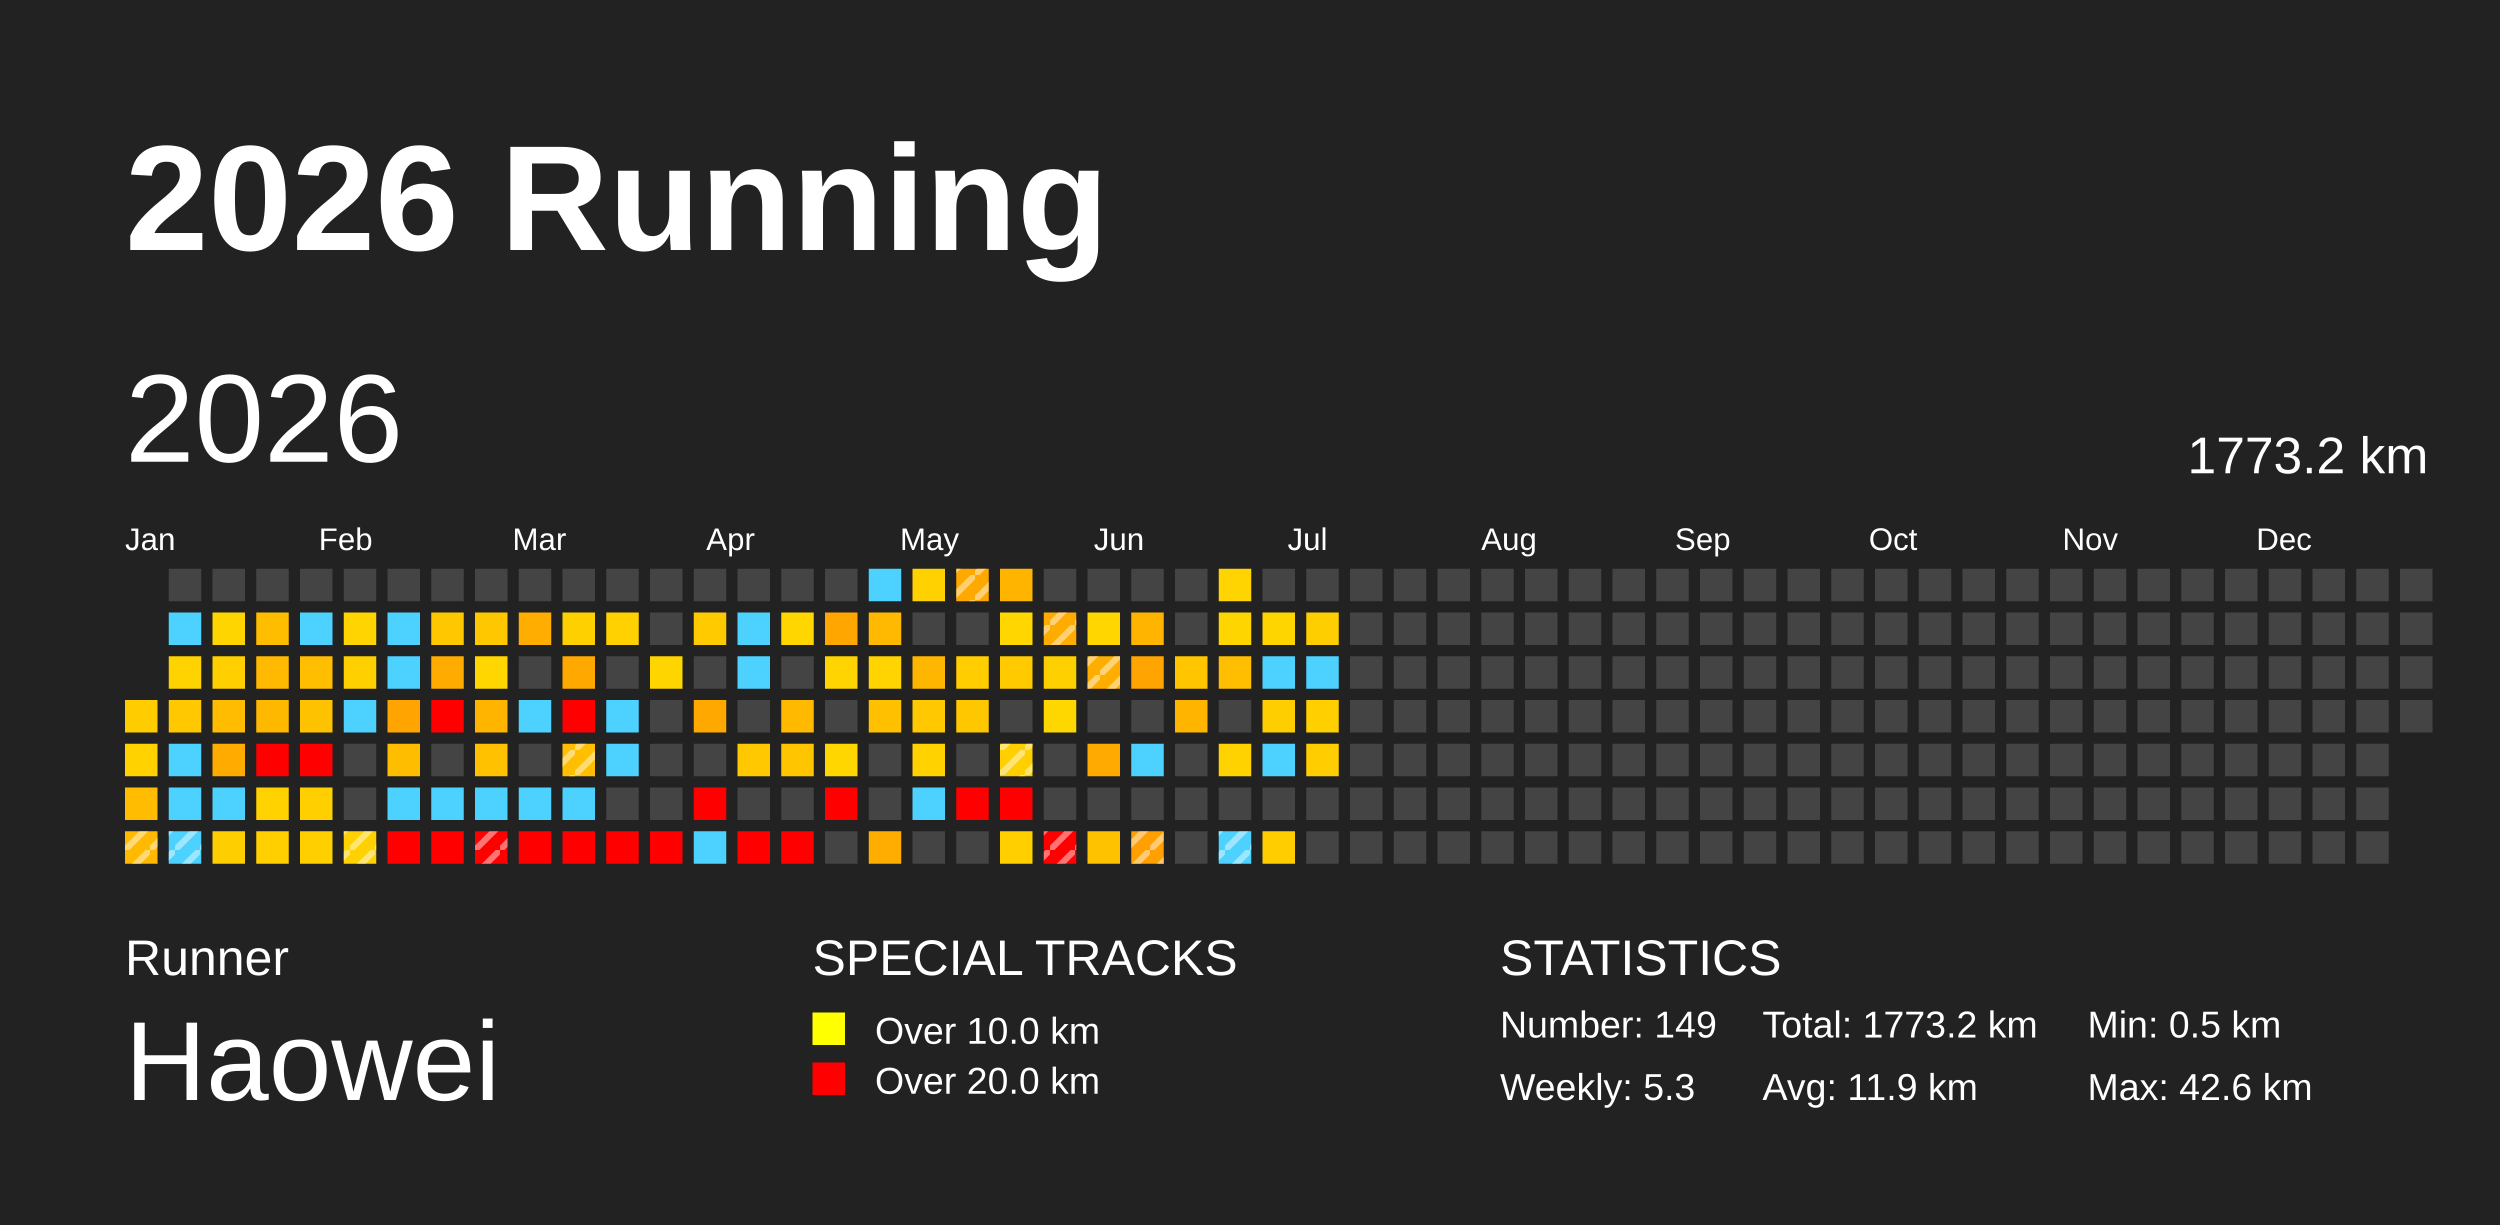
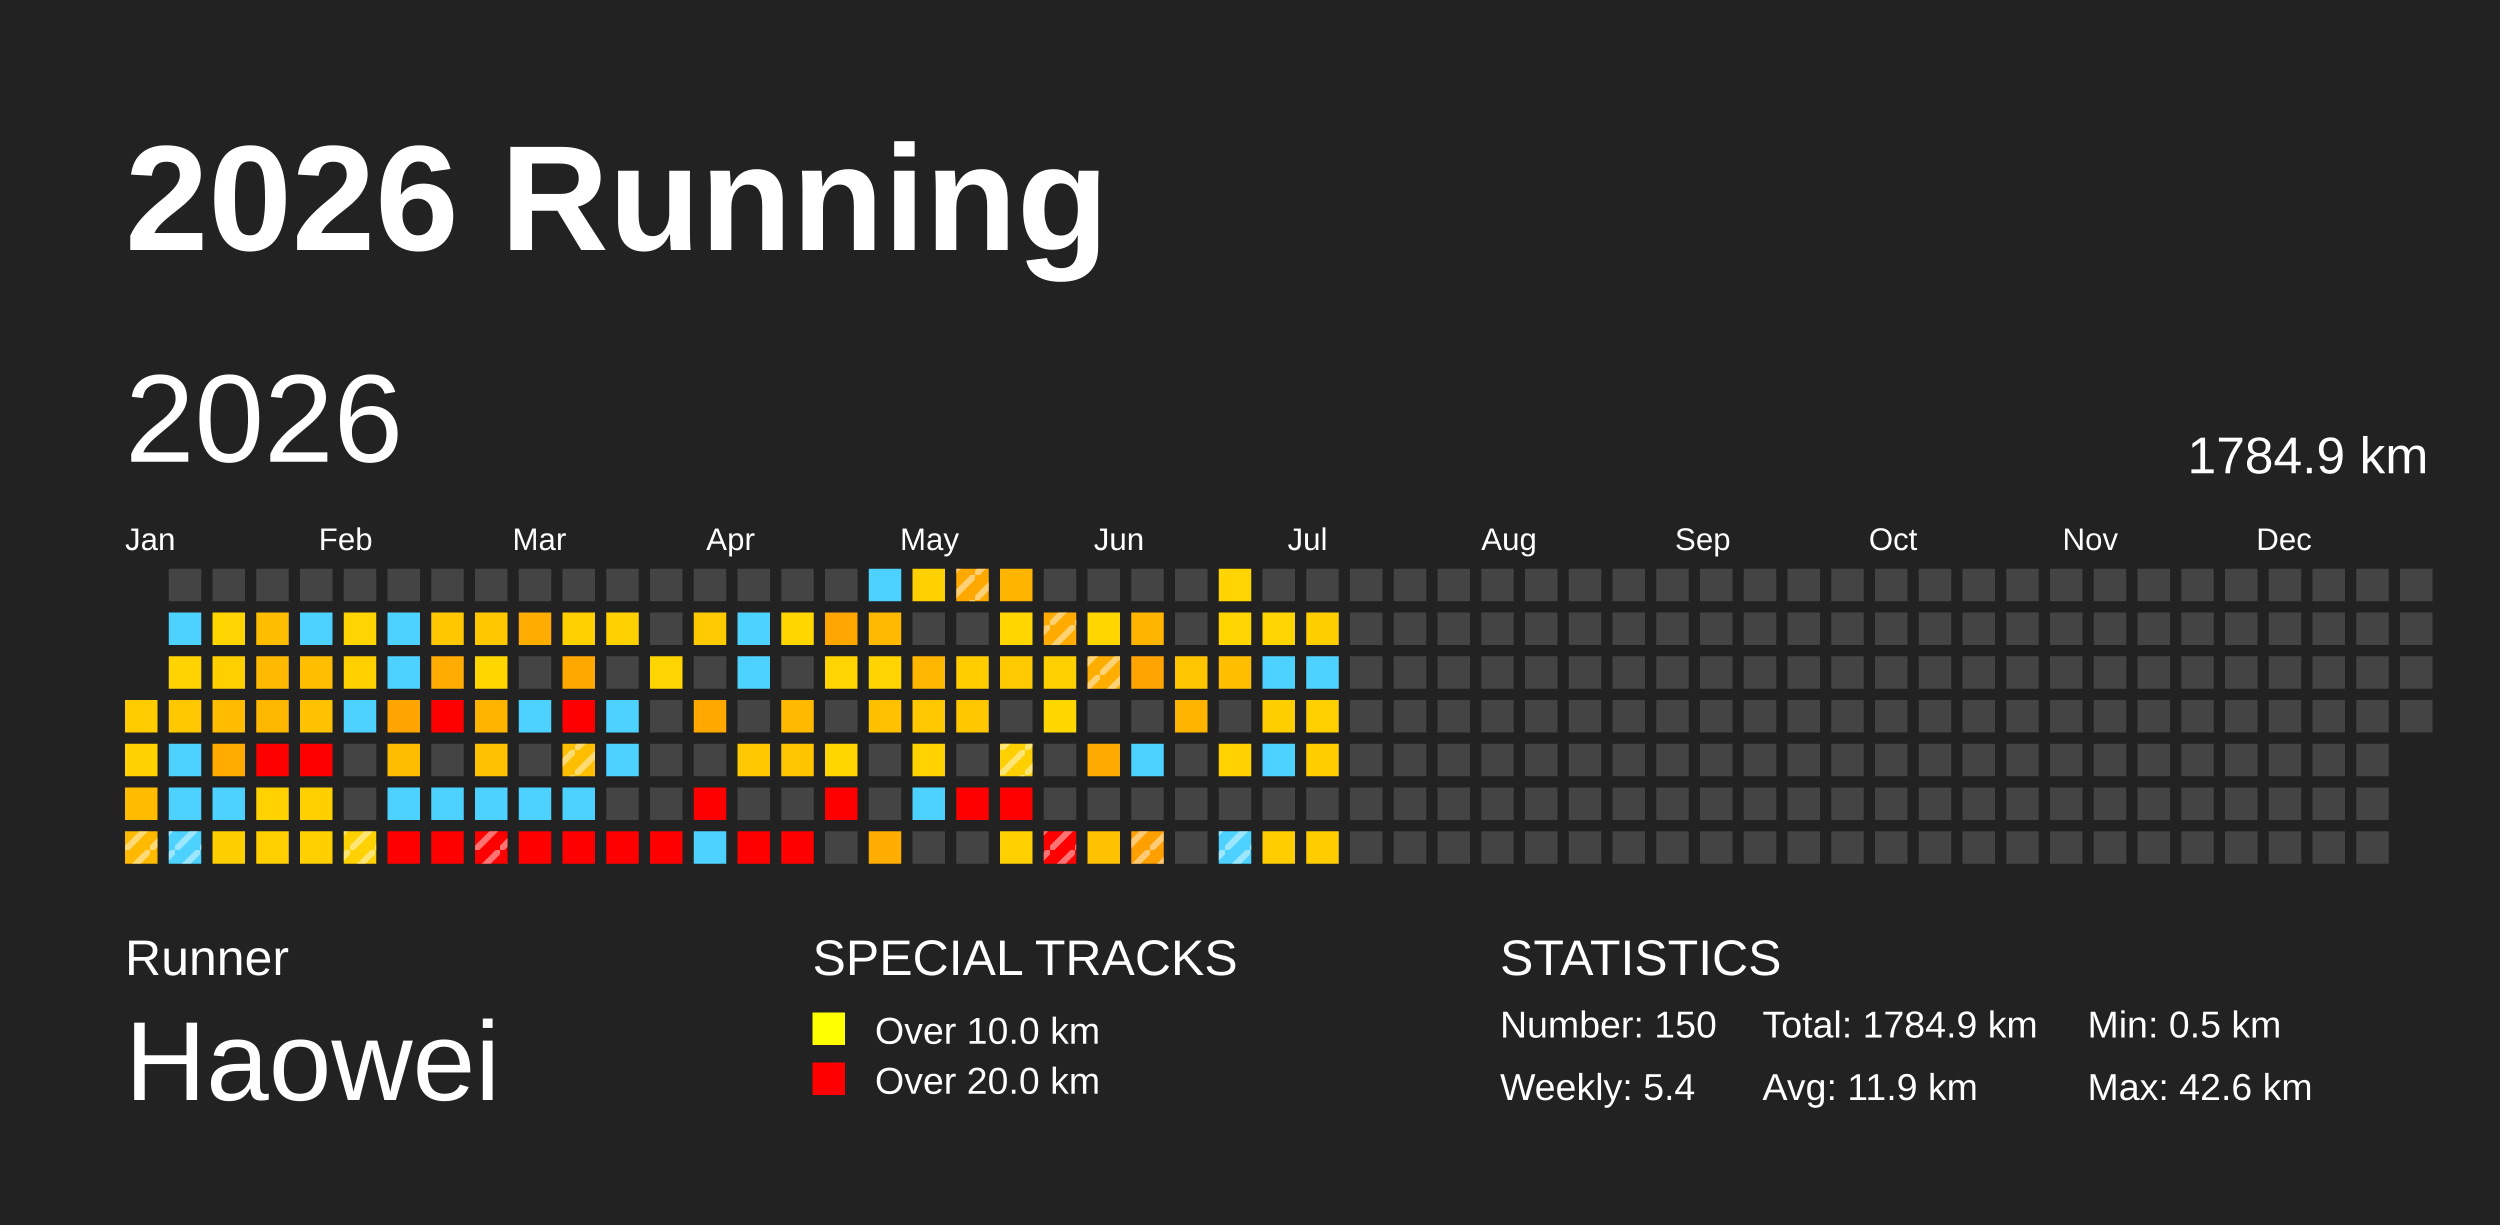
<svg xmlns="http://www.w3.org/2000/svg" baseProfile="full" height="98mm" version="1.1" viewBox="0,0,200,98" width="200mm">
  <defs>
    <pattern height="2" id="indoor-stripe" patternUnits="userSpaceOnUse" width="2">
      <line stroke="white" stroke-opacity="0.45" stroke-width="0.5" x1="0" x2="2" y1="2" y2="0" />
    </pattern>
  </defs>
  <rect fill="#222222" height="98" width="200" x="0" y="0" />
  <text fill="#FFFFFF" style="font-size:12px; font-family:Arial; font-weight:bold;" x="10" y="20">2026 Running</text>
  <text fill="#FFFFFF" style="font-size:4px; font-family:Arial" x="10" y="78">Runner</text>
  <text fill="#FFFFFF" style="font-size:9px; font-family:Arial" x="10" y="88">Haowei</text>
  <text fill="#FFFFFF" style="font-size:4px; font-family:Arial" x="65" y="78">SPECIAL TRACKS</text>
  <rect fill="yellow" height="2.6" width="2.6" x="65" y="81" />
  <text fill="#FFFFFF" style="font-size:3px; font-family:Arial" x="70" y="83.5">Over 10.0 km</text>
  <rect fill="red" height="2.6" width="2.6" x="65" y="85" />
  <text fill="#FFFFFF" style="font-size:3px; font-family:Arial" x="70" y="87.5">Over 20.0 km</text>
  <text fill="#FFFFFF" style="font-size:4px; font-family:Arial" x="120" y="78">STATISTICS</text>
-   <text fill="#FFFFFF" style="font-size:3px; font-family:Arial" x="120" y="83">Number: 149</text>
-   <text fill="#FFFFFF" style="font-size:3px; font-family:Arial" x="120" y="88">Weekly: 5.3</text>
-   <text fill="#FFFFFF" style="font-size:3px; font-family:Arial" x="141" y="83">Total: 1773.2 km</text>
+   <text fill="#FFFFFF" style="font-size:3px; font-family:Arial" x="120" y="83">Number: 150</text>
+   <text fill="#FFFFFF" style="font-size:3px; font-family:Arial" x="120" y="88">Weekly: 5.4</text>
+   <text fill="#FFFFFF" style="font-size:3px; font-family:Arial" x="141" y="83">Total: 1784.9 km</text>
  <text fill="#FFFFFF" style="font-size:3px; font-family:Arial" x="141" y="88">Avg: 11.9 km</text>
  <text fill="#FFFFFF" style="font-size:3px; font-family:Arial" x="167" y="83">Min: 0.5 km</text>
  <text fill="#FFFFFF" style="font-size:3px; font-family:Arial" x="167" y="88">Max: 42.6 km</text>
  <text dominant-baseline="hanging" fill="#FFFFFF" style="font-size:10.0px; font-family:Arial;" x="10" y="30">2026</text>
-   <text dominant-baseline="hanging" fill="#FFFFFF" style="font-size:4.125px; font-family:Arial;" x="175" y="35">1773.2 km</text>
+   <text dominant-baseline="hanging" fill="#FFFFFF" style="font-size:4.125px; font-family:Arial;" x="175" y="35">1784.9 km</text>
  <text fill="#FFFFFF" style="font-size:2.5px; font-family:Arial" x="10.0" y="44">Jan</text>
  <text fill="#FFFFFF" style="font-size:2.5px; font-family:Arial" x="25.5" y="44">Feb</text>
  <text fill="#FFFFFF" style="font-size:2.5px; font-family:Arial" x="41.0" y="44">Mar</text>
  <text fill="#FFFFFF" style="font-size:2.5px; font-family:Arial" x="56.5" y="44">Apr</text>
  <text fill="#FFFFFF" style="font-size:2.5px; font-family:Arial" x="72.0" y="44">May</text>
  <text fill="#FFFFFF" style="font-size:2.5px; font-family:Arial" x="87.5" y="44">Jun</text>
  <text fill="#FFFFFF" style="font-size:2.5px; font-family:Arial" x="103.0" y="44">Jul</text>
  <text fill="#FFFFFF" style="font-size:2.5px; font-family:Arial" x="118.5" y="44">Aug</text>
  <text fill="#FFFFFF" style="font-size:2.5px; font-family:Arial" x="134.0" y="44">Sep</text>
  <text fill="#FFFFFF" style="font-size:2.5px; font-family:Arial" x="149.5" y="44">Oct</text>
  <text fill="#FFFFFF" style="font-size:2.5px; font-family:Arial" x="165.0" y="44">Nov</text>
  <text fill="#FFFFFF" style="font-size:2.5px; font-family:Arial" x="180.5" y="44">Dec</text>
  <rect fill="#ffcc00" height="2.6" width="2.6" x="10.0" y="56.0" />
  <rect fill="#ffd200" height="2.6" width="2.6" x="10.0" y="59.5" />
  <rect fill="#ffbc00" height="2.6" width="2.6" x="10.0" y="63.0" />
  <rect fill="#ffb900" height="2.6" width="2.6" x="10.0" y="66.5" />
  <rect fill="url(#indoor-stripe)" height="2.6" style="pointer-events: none;" width="2.6" x="10.0" y="66.5" />
  <rect fill="#444444" height="2.6" width="2.6" x="13.5" y="45.5" />
  <rect fill="#4dd2ff" height="2.6" width="2.6" x="13.5" y="49.0" />
  <rect fill="#ffd300" height="2.6" width="2.6" x="13.5" y="52.5" />
  <rect fill="#ffc800" height="2.6" width="2.6" x="13.5" y="56.0" />
  <rect fill="#4dd2ff" height="2.6" width="2.6" x="13.5" y="59.5" />
  <rect fill="#4dd2ff" height="2.6" width="2.6" x="13.5" y="63.0" />
  <rect fill="#4dd2ff" height="2.6" width="2.6" x="13.5" y="66.5" />
  <rect fill="url(#indoor-stripe)" height="2.6" style="pointer-events: none;" width="2.6" x="13.5" y="66.5" />
  <rect fill="#444444" height="2.6" width="2.6" x="17.0" y="45.5" />
  <rect fill="#ffd500" height="2.6" width="2.6" x="17.0" y="49.0" />
  <rect fill="#ffcf00" height="2.6" width="2.6" x="17.0" y="52.5" />
  <rect fill="#ffbc00" height="2.6" width="2.6" x="17.0" y="56.0" />
  <rect fill="#ffab00" height="2.6" width="2.6" x="17.0" y="59.5" />
  <rect fill="#4dd2ff" height="2.6" width="2.6" x="17.0" y="63.0" />
  <rect fill="#ffce00" height="2.6" width="2.6" x="17.0" y="66.5" />
  <rect fill="#444444" height="2.6" width="2.6" x="20.5" y="45.5" />
  <rect fill="#ffbd00" height="2.6" width="2.6" x="20.5" y="49.0" />
  <rect fill="#ffb900" height="2.6" width="2.6" x="20.5" y="52.5" />
  <rect fill="#ffb800" height="2.6" width="2.6" x="20.5" y="56.0" />
  <rect fill="red" height="2.6" width="2.6" x="20.5" y="59.5" />
  <rect fill="#ffd200" height="2.6" width="2.6" x="20.5" y="63.0" />
  <rect fill="#ffcf00" height="2.6" width="2.6" x="20.5" y="66.5" />
  <rect fill="#444444" height="2.6" width="2.6" x="24.0" y="45.5" />
  <rect fill="#4dd2ff" height="2.6" width="2.6" x="24.0" y="49.0" />
  <rect fill="#ffbf00" height="2.6" width="2.6" x="24.0" y="52.5" />
  <rect fill="#ffc200" height="2.6" width="2.6" x="24.0" y="56.0" />
  <rect fill="red" height="2.6" width="2.6" x="24.0" y="59.5" />
  <rect fill="#ffcf00" height="2.6" width="2.6" x="24.0" y="63.0" />
  <rect fill="#ffcf00" height="2.6" width="2.6" x="24.0" y="66.5" />
  <rect fill="#444444" height="2.6" width="2.6" x="27.5" y="45.5" />
  <rect fill="#ffd400" height="2.6" width="2.6" x="27.5" y="49.0" />
  <rect fill="#ffd000" height="2.6" width="2.6" x="27.5" y="52.5" />
  <rect fill="#4dd2ff" height="2.6" width="2.6" x="27.5" y="56.0" />
  <rect fill="#444444" height="2.6" width="2.6" x="27.5" y="59.5" />
  <rect fill="#444444" height="2.6" width="2.6" x="27.5" y="63.0" />
  <rect fill="#ffd100" height="2.6" width="2.6" x="27.5" y="66.5" />
  <rect fill="url(#indoor-stripe)" height="2.6" style="pointer-events: none;" width="2.6" x="27.5" y="66.5" />
  <rect fill="#444444" height="2.6" width="2.6" x="31.0" y="45.5" />
  <rect fill="#4dd2ff" height="2.6" width="2.6" x="31.0" y="49.0" />
  <rect fill="#4dd2ff" height="2.6" width="2.6" x="31.0" y="52.5" />
  <rect fill="#ffa400" height="2.6" width="2.6" x="31.0" y="56.0" />
  <rect fill="#ffbd00" height="2.6" width="2.6" x="31.0" y="59.5" />
  <rect fill="#4dd2ff" height="2.6" width="2.6" x="31.0" y="63.0" />
  <rect fill="red" height="2.6" width="2.6" x="31.0" y="66.5" />
  <rect fill="#444444" height="2.6" width="2.6" x="34.5" y="45.5" />
  <rect fill="#ffc700" height="2.6" width="2.6" x="34.5" y="49.0" />
  <rect fill="#ffab00" height="2.6" width="2.6" x="34.5" y="52.5" />
  <rect fill="red" height="2.6" width="2.6" x="34.5" y="56.0" />
  <rect fill="#444444" height="2.6" width="2.6" x="34.5" y="59.5" />
  <rect fill="#4dd2ff" height="2.6" width="2.6" x="34.5" y="63.0" />
  <rect fill="red" height="2.6" width="2.6" x="34.5" y="66.5" />
  <rect fill="#444444" height="2.6" width="2.6" x="38.0" y="45.5" />
  <rect fill="#ffc700" height="2.6" width="2.6" x="38.0" y="49.0" />
  <rect fill="#ffd600" height="2.6" width="2.6" x="38.0" y="52.5" />
  <rect fill="#ffb400" height="2.6" width="2.6" x="38.0" y="56.0" />
  <rect fill="#ffc100" height="2.6" width="2.6" x="38.0" y="59.5" />
  <rect fill="#4dd2ff" height="2.6" width="2.6" x="38.0" y="63.0" />
  <rect fill="red" height="2.6" width="2.6" x="38.0" y="66.5" />
  <rect fill="url(#indoor-stripe)" height="2.6" style="pointer-events: none;" width="2.6" x="38.0" y="66.5" />
  <rect fill="#444444" height="2.6" width="2.6" x="41.5" y="45.5" />
  <rect fill="#ffad00" height="2.6" width="2.6" x="41.5" y="49.0" />
  <rect fill="#444444" height="2.6" width="2.6" x="41.5" y="52.5" />
  <rect fill="#4dd2ff" height="2.6" width="2.6" x="41.5" y="56.0" />
  <rect fill="#444444" height="2.6" width="2.6" x="41.5" y="59.5" />
  <rect fill="#4dd2ff" height="2.6" width="2.6" x="41.5" y="63.0" />
  <rect fill="red" height="2.6" width="2.6" x="41.5" y="66.5" />
  <rect fill="#444444" height="2.6" width="2.6" x="45.0" y="45.5" />
  <rect fill="#ffd000" height="2.6" width="2.6" x="45.0" y="49.0" />
  <rect fill="#ffa900" height="2.6" width="2.6" x="45.0" y="52.5" />
  <rect fill="red" height="2.6" width="2.6" x="45.0" y="56.0" />
  <rect fill="#ffbf00" height="2.6" width="2.6" x="45.0" y="59.5" />
  <rect fill="url(#indoor-stripe)" height="2.6" style="pointer-events: none;" width="2.6" x="45.0" y="59.5" />
  <rect fill="#4dd2ff" height="2.6" width="2.6" x="45.0" y="63.0" />
  <rect fill="red" height="2.6" width="2.6" x="45.0" y="66.5" />
  <rect fill="#444444" height="2.6" width="2.6" x="48.5" y="45.5" />
  <rect fill="#ffd100" height="2.6" width="2.6" x="48.5" y="49.0" />
  <rect fill="#444444" height="2.6" width="2.6" x="48.5" y="52.5" />
  <rect fill="#4dd2ff" height="2.6" width="2.6" x="48.5" y="56.0" />
  <rect fill="#4dd2ff" height="2.6" width="2.6" x="48.5" y="59.5" />
  <rect fill="#444444" height="2.6" width="2.6" x="48.5" y="63.0" />
  <rect fill="red" height="2.6" width="2.6" x="48.5" y="66.5" />
  <rect fill="#444444" height="2.6" width="2.6" x="52.0" y="45.5" />
  <rect fill="#444444" height="2.6" width="2.6" x="52.0" y="49.0" />
  <rect fill="#ffd500" height="2.6" width="2.6" x="52.0" y="52.5" />
  <rect fill="#444444" height="2.6" width="2.6" x="52.0" y="56.0" />
  <rect fill="#444444" height="2.6" width="2.6" x="52.0" y="59.5" />
  <rect fill="#444444" height="2.6" width="2.6" x="52.0" y="63.0" />
  <rect fill="red" height="2.6" width="2.6" x="52.0" y="66.5" />
  <rect fill="#444444" height="2.6" width="2.6" x="55.5" y="45.5" />
  <rect fill="#ffcb00" height="2.6" width="2.6" x="55.5" y="49.0" />
  <rect fill="#444444" height="2.6" width="2.6" x="55.5" y="52.5" />
  <rect fill="#ffa900" height="2.6" width="2.6" x="55.5" y="56.0" />
  <rect fill="#444444" height="2.6" width="2.6" x="55.5" y="59.5" />
  <rect fill="red" height="2.6" width="2.6" x="55.5" y="63.0" />
  <rect fill="#4dd2ff" height="2.6" width="2.6" x="55.5" y="66.5" />
  <rect fill="#444444" height="2.6" width="2.6" x="59.0" y="45.5" />
  <rect fill="#4dd2ff" height="2.6" width="2.6" x="59.0" y="49.0" />
  <rect fill="#4dd2ff" height="2.6" width="2.6" x="59.0" y="52.5" />
  <rect fill="#444444" height="2.6" width="2.6" x="59.0" y="56.0" />
  <rect fill="#ffc800" height="2.6" width="2.6" x="59.0" y="59.5" />
  <rect fill="#444444" height="2.6" width="2.6" x="59.0" y="63.0" />
  <rect fill="red" height="2.6" width="2.6" x="59.0" y="66.5" />
  <rect fill="#444444" height="2.6" width="2.6" x="62.5" y="45.5" />
  <rect fill="#ffd600" height="2.6" width="2.6" x="62.5" y="49.0" />
  <rect fill="#444444" height="2.6" width="2.6" x="62.5" y="52.5" />
  <rect fill="#ffba00" height="2.6" width="2.6" x="62.5" y="56.0" />
  <rect fill="#ffc600" height="2.6" width="2.6" x="62.5" y="59.5" />
  <rect fill="#444444" height="2.6" width="2.6" x="62.5" y="63.0" />
  <rect fill="red" height="2.6" width="2.6" x="62.5" y="66.5" />
  <rect fill="#444444" height="2.6" width="2.6" x="66.0" y="45.5" />
  <rect fill="#ffa600" height="2.6" width="2.6" x="66.0" y="49.0" />
  <rect fill="#ffd400" height="2.6" width="2.6" x="66.0" y="52.5" />
  <rect fill="#444444" height="2.6" width="2.6" x="66.0" y="56.0" />
  <rect fill="#ffd600" height="2.6" width="2.6" x="66.0" y="59.5" />
  <rect fill="red" height="2.6" width="2.6" x="66.0" y="63.0" />
  <rect fill="#444444" height="2.6" width="2.6" x="66.0" y="66.5" />
  <rect fill="#4dd2ff" height="2.6" width="2.6" x="69.5" y="45.5" />
  <rect fill="#ffb900" height="2.6" width="2.6" x="69.5" y="49.0" />
  <rect fill="#ffd400" height="2.6" width="2.6" x="69.5" y="52.5" />
  <rect fill="#ffc000" height="2.6" width="2.6" x="69.5" y="56.0" />
  <rect fill="#444444" height="2.6" width="2.6" x="69.5" y="59.5" />
  <rect fill="#444444" height="2.6" width="2.6" x="69.5" y="63.0" />
  <rect fill="#ffad00" height="2.6" width="2.6" x="69.5" y="66.5" />
  <rect fill="#ffd100" height="2.6" width="2.6" x="73.0" y="45.5" />
  <rect fill="#444444" height="2.6" width="2.6" x="73.0" y="49.0" />
  <rect fill="#ffb600" height="2.6" width="2.6" x="73.0" y="52.5" />
  <rect fill="#ffc800" height="2.6" width="2.6" x="73.0" y="56.0" />
  <rect fill="#ffd200" height="2.6" width="2.6" x="73.0" y="59.5" />
  <rect fill="#4dd2ff" height="2.6" width="2.6" x="73.0" y="63.0" />
  <rect fill="#444444" height="2.6" width="2.6" x="73.0" y="66.5" />
  <rect fill="#ffa900" height="2.6" width="2.6" x="76.5" y="45.5" />
  <rect fill="url(#indoor-stripe)" height="2.6" style="pointer-events: none;" width="2.6" x="76.5" y="45.5" />
  <rect fill="#444444" height="2.6" width="2.6" x="76.5" y="49.0" />
  <rect fill="#ffcd00" height="2.6" width="2.6" x="76.5" y="52.5" />
  <rect fill="#ffc700" height="2.6" width="2.6" x="76.5" y="56.0" />
  <rect fill="#444444" height="2.6" width="2.6" x="76.5" y="59.5" />
  <rect fill="red" height="2.6" width="2.6" x="76.5" y="63.0" />
  <rect fill="#444444" height="2.6" width="2.6" x="76.5" y="66.5" />
  <rect fill="#ffb400" height="2.6" width="2.6" x="80.0" y="45.5" />
  <rect fill="#ffd600" height="2.6" width="2.6" x="80.0" y="49.0" />
  <rect fill="#ffcb00" height="2.6" width="2.6" x="80.0" y="52.5" />
  <rect fill="#444444" height="2.6" width="2.6" x="80.0" y="56.0" />
  <rect fill="#ffcf00" height="2.6" width="2.6" x="80.0" y="59.5" />
  <rect fill="url(#indoor-stripe)" height="2.6" style="pointer-events: none;" width="2.6" x="80.0" y="59.5" />
  <rect fill="red" height="2.6" width="2.6" x="80.0" y="63.0" />
  <rect fill="#ffcf00" height="2.6" width="2.6" x="80.0" y="66.5" />
  <rect fill="#444444" height="2.6" width="2.6" x="83.5" y="45.5" />
  <rect fill="#ffab00" height="2.6" width="2.6" x="83.5" y="49.0" />
  <rect fill="url(#indoor-stripe)" height="2.6" style="pointer-events: none;" width="2.6" x="83.5" y="49.0" />
  <rect fill="#ffd000" height="2.6" width="2.6" x="83.5" y="52.5" />
  <rect fill="#ffd700" height="2.6" width="2.6" x="83.5" y="56.0" />
  <rect fill="#444444" height="2.6" width="2.6" x="83.5" y="59.5" />
  <rect fill="#444444" height="2.6" width="2.6" x="83.5" y="63.0" />
  <rect fill="red" height="2.6" width="2.6" x="83.5" y="66.5" />
  <rect fill="url(#indoor-stripe)" height="2.6" style="pointer-events: none;" width="2.6" x="83.5" y="66.5" />
  <rect fill="#444444" height="2.6" width="2.6" x="87.0" y="45.5" />
  <rect fill="#ffd600" height="2.6" width="2.6" x="87.0" y="49.0" />
  <rect fill="#ffae00" height="2.6" width="2.6" x="87.0" y="52.5" />
  <rect fill="url(#indoor-stripe)" height="2.6" style="pointer-events: none;" width="2.6" x="87.0" y="52.5" />
  <rect fill="#444444" height="2.6" width="2.6" x="87.0" y="56.0" />
  <rect fill="#ffaa00" height="2.6" width="2.6" x="87.0" y="59.5" />
  <rect fill="#444444" height="2.6" width="2.6" x="87.0" y="63.0" />
  <rect fill="#ffc200" height="2.6" width="2.6" x="87.0" y="66.5" />
  <rect fill="#444444" height="2.6" width="2.6" x="90.5" y="45.5" />
  <rect fill="#ffb500" height="2.6" width="2.6" x="90.5" y="49.0" />
  <rect fill="#ffa400" height="2.6" width="2.6" x="90.5" y="52.5" />
  <rect fill="#444444" height="2.6" width="2.6" x="90.5" y="56.0" />
  <rect fill="#4dd2ff" height="2.6" width="2.6" x="90.5" y="59.5" />
  <rect fill="#444444" height="2.6" width="2.6" x="90.5" y="63.0" />
  <rect fill="#ff9f00" height="2.6" width="2.6" x="90.5" y="66.5" />
  <rect fill="url(#indoor-stripe)" height="2.6" style="pointer-events: none;" width="2.6" x="90.5" y="66.5" />
  <rect fill="#444444" height="2.6" width="2.6" x="94.0" y="45.5" />
  <rect fill="#444444" height="2.6" width="2.6" x="94.0" y="49.0" />
  <rect fill="#ffc600" height="2.6" width="2.6" x="94.0" y="52.5" />
  <rect fill="#ffb400" height="2.6" width="2.6" x="94.0" y="56.0" />
  <rect fill="#444444" height="2.6" width="2.6" x="94.0" y="59.5" />
  <rect fill="#444444" height="2.6" width="2.6" x="94.0" y="63.0" />
  <rect fill="#444444" height="2.6" width="2.6" x="94.0" y="66.5" />
  <rect fill="#ffd400" height="2.6" width="2.6" x="97.5" y="45.5" />
  <rect fill="#ffd500" height="2.6" width="2.6" x="97.5" y="49.0" />
  <rect fill="#ffbf00" height="2.6" width="2.6" x="97.5" y="52.5" />
  <rect fill="#444444" height="2.6" width="2.6" x="97.5" y="56.0" />
  <rect fill="#ffd200" height="2.6" width="2.6" x="97.5" y="59.5" />
  <rect fill="#444444" height="2.6" width="2.6" x="97.5" y="63.0" />
  <rect fill="#4dd2ff" height="2.6" width="2.6" x="97.5" y="66.5" />
  <rect fill="url(#indoor-stripe)" height="2.6" style="pointer-events: none;" width="2.6" x="97.5" y="66.5" />
  <rect fill="#444444" height="2.6" width="2.6" x="101.0" y="45.5" />
  <rect fill="#ffd500" height="2.6" width="2.6" x="101.0" y="49.0" />
  <rect fill="#4dd2ff" height="2.6" width="2.6" x="101.0" y="52.5" />
  <rect fill="#ffce00" height="2.6" width="2.6" x="101.0" y="56.0" />
  <rect fill="#4dd2ff" height="2.6" width="2.6" x="101.0" y="59.5" />
  <rect fill="#444444" height="2.6" width="2.6" x="101.0" y="63.0" />
  <rect fill="#ffcd00" height="2.6" width="2.6" x="101.0" y="66.5" />
  <rect fill="#444444" height="2.6" width="2.6" x="104.5" y="45.5" />
  <rect fill="#ffce00" height="2.6" width="2.6" x="104.5" y="49.0" />
  <rect fill="#4dd2ff" height="2.6" width="2.6" x="104.5" y="52.5" />
  <rect fill="#ffcf00" height="2.6" width="2.6" x="104.5" y="56.0" />
  <rect fill="#ffcd00" height="2.6" width="2.6" x="104.5" y="59.5" />
  <rect fill="#444444" height="2.6" width="2.6" x="104.5" y="63.0" />
-   <rect fill="#444444" height="2.6" width="2.6" x="104.5" y="66.5" />
+   <rect fill="#ffcc00" height="2.6" width="2.6" x="104.5" y="66.5" />
  <rect fill="#444444" height="2.6" width="2.6" x="108.0" y="45.5" />
  <rect fill="#444444" height="2.6" width="2.6" x="108.0" y="49.0" />
  <rect fill="#444444" height="2.6" width="2.6" x="108.0" y="52.5" />
  <rect fill="#444444" height="2.6" width="2.6" x="108.0" y="56.0" />
  <rect fill="#444444" height="2.6" width="2.6" x="108.0" y="59.5" />
  <rect fill="#444444" height="2.6" width="2.6" x="108.0" y="63.0" />
  <rect fill="#444444" height="2.6" width="2.6" x="108.0" y="66.5" />
  <rect fill="#444444" height="2.6" width="2.6" x="111.5" y="45.5" />
  <rect fill="#444444" height="2.6" width="2.6" x="111.5" y="49.0" />
  <rect fill="#444444" height="2.6" width="2.6" x="111.5" y="52.5" />
  <rect fill="#444444" height="2.6" width="2.6" x="111.5" y="56.0" />
  <rect fill="#444444" height="2.6" width="2.6" x="111.5" y="59.5" />
  <rect fill="#444444" height="2.6" width="2.6" x="111.5" y="63.0" />
  <rect fill="#444444" height="2.6" width="2.6" x="111.5" y="66.5" />
  <rect fill="#444444" height="2.6" width="2.6" x="115.0" y="45.5" />
  <rect fill="#444444" height="2.6" width="2.6" x="115.0" y="49.0" />
  <rect fill="#444444" height="2.6" width="2.6" x="115.0" y="52.5" />
  <rect fill="#444444" height="2.6" width="2.6" x="115.0" y="56.0" />
  <rect fill="#444444" height="2.6" width="2.6" x="115.0" y="59.5" />
  <rect fill="#444444" height="2.6" width="2.6" x="115.0" y="63.0" />
  <rect fill="#444444" height="2.6" width="2.6" x="115.0" y="66.5" />
  <rect fill="#444444" height="2.6" width="2.6" x="118.5" y="45.5" />
  <rect fill="#444444" height="2.6" width="2.6" x="118.5" y="49.0" />
  <rect fill="#444444" height="2.6" width="2.6" x="118.5" y="52.5" />
  <rect fill="#444444" height="2.6" width="2.6" x="118.5" y="56.0" />
  <rect fill="#444444" height="2.6" width="2.6" x="118.5" y="59.5" />
  <rect fill="#444444" height="2.6" width="2.6" x="118.5" y="63.0" />
  <rect fill="#444444" height="2.6" width="2.6" x="118.5" y="66.5" />
  <rect fill="#444444" height="2.6" width="2.6" x="122.0" y="45.5" />
  <rect fill="#444444" height="2.6" width="2.6" x="122.0" y="49.0" />
  <rect fill="#444444" height="2.6" width="2.6" x="122.0" y="52.5" />
  <rect fill="#444444" height="2.6" width="2.6" x="122.0" y="56.0" />
  <rect fill="#444444" height="2.6" width="2.6" x="122.0" y="59.5" />
  <rect fill="#444444" height="2.6" width="2.6" x="122.0" y="63.0" />
  <rect fill="#444444" height="2.6" width="2.6" x="122.0" y="66.5" />
  <rect fill="#444444" height="2.6" width="2.6" x="125.5" y="45.5" />
  <rect fill="#444444" height="2.6" width="2.6" x="125.5" y="49.0" />
  <rect fill="#444444" height="2.6" width="2.6" x="125.5" y="52.5" />
  <rect fill="#444444" height="2.6" width="2.6" x="125.5" y="56.0" />
  <rect fill="#444444" height="2.6" width="2.6" x="125.5" y="59.5" />
  <rect fill="#444444" height="2.6" width="2.6" x="125.5" y="63.0" />
  <rect fill="#444444" height="2.6" width="2.6" x="125.5" y="66.5" />
  <rect fill="#444444" height="2.6" width="2.6" x="129.0" y="45.5" />
  <rect fill="#444444" height="2.6" width="2.6" x="129.0" y="49.0" />
  <rect fill="#444444" height="2.6" width="2.6" x="129.0" y="52.5" />
  <rect fill="#444444" height="2.6" width="2.6" x="129.0" y="56.0" />
  <rect fill="#444444" height="2.6" width="2.6" x="129.0" y="59.5" />
  <rect fill="#444444" height="2.6" width="2.6" x="129.0" y="63.0" />
  <rect fill="#444444" height="2.6" width="2.6" x="129.0" y="66.5" />
  <rect fill="#444444" height="2.6" width="2.6" x="132.5" y="45.5" />
  <rect fill="#444444" height="2.6" width="2.6" x="132.5" y="49.0" />
  <rect fill="#444444" height="2.6" width="2.6" x="132.5" y="52.5" />
  <rect fill="#444444" height="2.6" width="2.6" x="132.5" y="56.0" />
  <rect fill="#444444" height="2.6" width="2.6" x="132.5" y="59.5" />
  <rect fill="#444444" height="2.6" width="2.6" x="132.5" y="63.0" />
  <rect fill="#444444" height="2.6" width="2.6" x="132.5" y="66.5" />
  <rect fill="#444444" height="2.6" width="2.6" x="136.0" y="45.5" />
  <rect fill="#444444" height="2.6" width="2.6" x="136.0" y="49.0" />
  <rect fill="#444444" height="2.6" width="2.6" x="136.0" y="52.5" />
  <rect fill="#444444" height="2.6" width="2.6" x="136.0" y="56.0" />
  <rect fill="#444444" height="2.6" width="2.6" x="136.0" y="59.5" />
  <rect fill="#444444" height="2.6" width="2.6" x="136.0" y="63.0" />
  <rect fill="#444444" height="2.6" width="2.6" x="136.0" y="66.5" />
  <rect fill="#444444" height="2.6" width="2.6" x="139.5" y="45.5" />
  <rect fill="#444444" height="2.6" width="2.6" x="139.5" y="49.0" />
  <rect fill="#444444" height="2.6" width="2.6" x="139.5" y="52.5" />
  <rect fill="#444444" height="2.6" width="2.6" x="139.5" y="56.0" />
  <rect fill="#444444" height="2.6" width="2.6" x="139.5" y="59.5" />
  <rect fill="#444444" height="2.6" width="2.6" x="139.5" y="63.0" />
  <rect fill="#444444" height="2.6" width="2.6" x="139.5" y="66.5" />
  <rect fill="#444444" height="2.6" width="2.6" x="143.0" y="45.5" />
  <rect fill="#444444" height="2.6" width="2.6" x="143.0" y="49.0" />
  <rect fill="#444444" height="2.6" width="2.6" x="143.0" y="52.5" />
  <rect fill="#444444" height="2.6" width="2.6" x="143.0" y="56.0" />
  <rect fill="#444444" height="2.6" width="2.6" x="143.0" y="59.5" />
  <rect fill="#444444" height="2.6" width="2.6" x="143.0" y="63.0" />
  <rect fill="#444444" height="2.6" width="2.6" x="143.0" y="66.5" />
  <rect fill="#444444" height="2.6" width="2.6" x="146.5" y="45.5" />
  <rect fill="#444444" height="2.6" width="2.6" x="146.5" y="49.0" />
  <rect fill="#444444" height="2.6" width="2.6" x="146.5" y="52.5" />
  <rect fill="#444444" height="2.6" width="2.6" x="146.5" y="56.0" />
  <rect fill="#444444" height="2.6" width="2.6" x="146.5" y="59.5" />
  <rect fill="#444444" height="2.6" width="2.6" x="146.5" y="63.0" />
  <rect fill="#444444" height="2.6" width="2.6" x="146.5" y="66.5" />
  <rect fill="#444444" height="2.6" width="2.6" x="150.0" y="45.5" />
  <rect fill="#444444" height="2.6" width="2.6" x="150.0" y="49.0" />
  <rect fill="#444444" height="2.6" width="2.6" x="150.0" y="52.5" />
  <rect fill="#444444" height="2.6" width="2.6" x="150.0" y="56.0" />
  <rect fill="#444444" height="2.6" width="2.6" x="150.0" y="59.5" />
  <rect fill="#444444" height="2.6" width="2.6" x="150.0" y="63.0" />
  <rect fill="#444444" height="2.6" width="2.6" x="150.0" y="66.5" />
  <rect fill="#444444" height="2.6" width="2.6" x="153.5" y="45.5" />
  <rect fill="#444444" height="2.6" width="2.6" x="153.5" y="49.0" />
  <rect fill="#444444" height="2.6" width="2.6" x="153.5" y="52.5" />
  <rect fill="#444444" height="2.6" width="2.6" x="153.5" y="56.0" />
  <rect fill="#444444" height="2.6" width="2.6" x="153.5" y="59.5" />
  <rect fill="#444444" height="2.6" width="2.6" x="153.5" y="63.0" />
  <rect fill="#444444" height="2.6" width="2.6" x="153.5" y="66.5" />
  <rect fill="#444444" height="2.6" width="2.6" x="157.0" y="45.5" />
  <rect fill="#444444" height="2.6" width="2.6" x="157.0" y="49.0" />
  <rect fill="#444444" height="2.6" width="2.6" x="157.0" y="52.5" />
  <rect fill="#444444" height="2.6" width="2.6" x="157.0" y="56.0" />
  <rect fill="#444444" height="2.6" width="2.6" x="157.0" y="59.5" />
  <rect fill="#444444" height="2.6" width="2.6" x="157.0" y="63.0" />
  <rect fill="#444444" height="2.6" width="2.6" x="157.0" y="66.5" />
  <rect fill="#444444" height="2.6" width="2.6" x="160.5" y="45.5" />
  <rect fill="#444444" height="2.6" width="2.6" x="160.5" y="49.0" />
  <rect fill="#444444" height="2.6" width="2.6" x="160.5" y="52.5" />
  <rect fill="#444444" height="2.6" width="2.6" x="160.5" y="56.0" />
  <rect fill="#444444" height="2.6" width="2.6" x="160.5" y="59.5" />
  <rect fill="#444444" height="2.6" width="2.6" x="160.5" y="63.0" />
  <rect fill="#444444" height="2.6" width="2.6" x="160.5" y="66.5" />
  <rect fill="#444444" height="2.6" width="2.6" x="164.0" y="45.5" />
  <rect fill="#444444" height="2.6" width="2.6" x="164.0" y="49.0" />
  <rect fill="#444444" height="2.6" width="2.6" x="164.0" y="52.5" />
  <rect fill="#444444" height="2.6" width="2.6" x="164.0" y="56.0" />
  <rect fill="#444444" height="2.6" width="2.6" x="164.0" y="59.5" />
  <rect fill="#444444" height="2.6" width="2.6" x="164.0" y="63.0" />
  <rect fill="#444444" height="2.6" width="2.6" x="164.0" y="66.5" />
  <rect fill="#444444" height="2.6" width="2.6" x="167.5" y="45.5" />
  <rect fill="#444444" height="2.6" width="2.6" x="167.5" y="49.0" />
  <rect fill="#444444" height="2.6" width="2.6" x="167.5" y="52.5" />
  <rect fill="#444444" height="2.6" width="2.6" x="167.5" y="56.0" />
  <rect fill="#444444" height="2.6" width="2.6" x="167.5" y="59.5" />
  <rect fill="#444444" height="2.6" width="2.6" x="167.5" y="63.0" />
  <rect fill="#444444" height="2.6" width="2.6" x="167.5" y="66.5" />
  <rect fill="#444444" height="2.6" width="2.6" x="171.0" y="45.5" />
  <rect fill="#444444" height="2.6" width="2.6" x="171.0" y="49.0" />
  <rect fill="#444444" height="2.6" width="2.6" x="171.0" y="52.5" />
  <rect fill="#444444" height="2.6" width="2.6" x="171.0" y="56.0" />
  <rect fill="#444444" height="2.6" width="2.6" x="171.0" y="59.5" />
  <rect fill="#444444" height="2.6" width="2.6" x="171.0" y="63.0" />
  <rect fill="#444444" height="2.6" width="2.6" x="171.0" y="66.5" />
  <rect fill="#444444" height="2.6" width="2.6" x="174.5" y="45.5" />
  <rect fill="#444444" height="2.6" width="2.6" x="174.5" y="49.0" />
  <rect fill="#444444" height="2.6" width="2.6" x="174.5" y="52.5" />
  <rect fill="#444444" height="2.6" width="2.6" x="174.5" y="56.0" />
  <rect fill="#444444" height="2.6" width="2.6" x="174.5" y="59.5" />
  <rect fill="#444444" height="2.6" width="2.6" x="174.5" y="63.0" />
  <rect fill="#444444" height="2.6" width="2.6" x="174.5" y="66.5" />
  <rect fill="#444444" height="2.6" width="2.6" x="178.0" y="45.5" />
  <rect fill="#444444" height="2.6" width="2.6" x="178.0" y="49.0" />
  <rect fill="#444444" height="2.6" width="2.6" x="178.0" y="52.5" />
  <rect fill="#444444" height="2.6" width="2.6" x="178.0" y="56.0" />
  <rect fill="#444444" height="2.6" width="2.6" x="178.0" y="59.5" />
  <rect fill="#444444" height="2.6" width="2.6" x="178.0" y="63.0" />
  <rect fill="#444444" height="2.6" width="2.6" x="178.0" y="66.5" />
  <rect fill="#444444" height="2.6" width="2.6" x="181.5" y="45.5" />
  <rect fill="#444444" height="2.6" width="2.6" x="181.5" y="49.0" />
  <rect fill="#444444" height="2.6" width="2.6" x="181.5" y="52.5" />
  <rect fill="#444444" height="2.6" width="2.6" x="181.5" y="56.0" />
  <rect fill="#444444" height="2.6" width="2.6" x="181.5" y="59.5" />
  <rect fill="#444444" height="2.6" width="2.6" x="181.5" y="63.0" />
  <rect fill="#444444" height="2.6" width="2.6" x="181.5" y="66.5" />
  <rect fill="#444444" height="2.6" width="2.6" x="185.0" y="45.5" />
  <rect fill="#444444" height="2.6" width="2.6" x="185.0" y="49.0" />
  <rect fill="#444444" height="2.6" width="2.6" x="185.0" y="52.5" />
  <rect fill="#444444" height="2.6" width="2.6" x="185.0" y="56.0" />
  <rect fill="#444444" height="2.6" width="2.6" x="185.0" y="59.5" />
  <rect fill="#444444" height="2.6" width="2.6" x="185.0" y="63.0" />
  <rect fill="#444444" height="2.6" width="2.6" x="185.0" y="66.5" />
  <rect fill="#444444" height="2.6" width="2.6" x="188.5" y="45.5" />
  <rect fill="#444444" height="2.6" width="2.6" x="188.5" y="49.0" />
  <rect fill="#444444" height="2.6" width="2.6" x="188.5" y="52.5" />
  <rect fill="#444444" height="2.6" width="2.6" x="188.5" y="56.0" />
  <rect fill="#444444" height="2.6" width="2.6" x="188.5" y="59.5" />
  <rect fill="#444444" height="2.6" width="2.6" x="188.5" y="63.0" />
  <rect fill="#444444" height="2.6" width="2.6" x="188.5" y="66.5" />
  <rect fill="#444444" height="2.6" width="2.6" x="192.0" y="45.5" />
  <rect fill="#444444" height="2.6" width="2.6" x="192.0" y="49.0" />
  <rect fill="#444444" height="2.6" width="2.6" x="192.0" y="52.5" />
  <rect fill="#444444" height="2.6" width="2.6" x="192.0" y="56.0" />
</svg>
